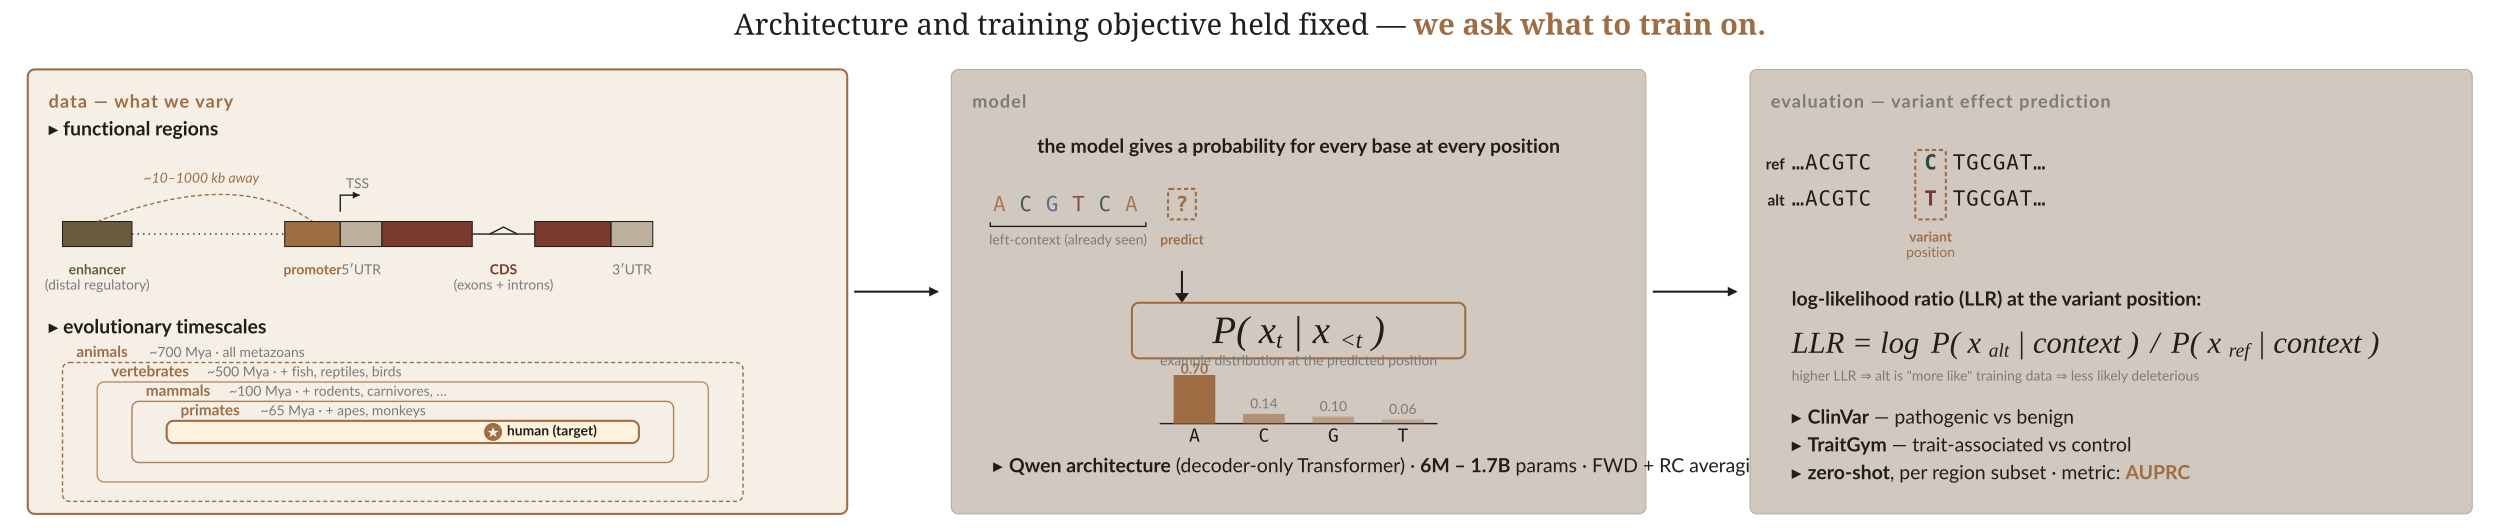
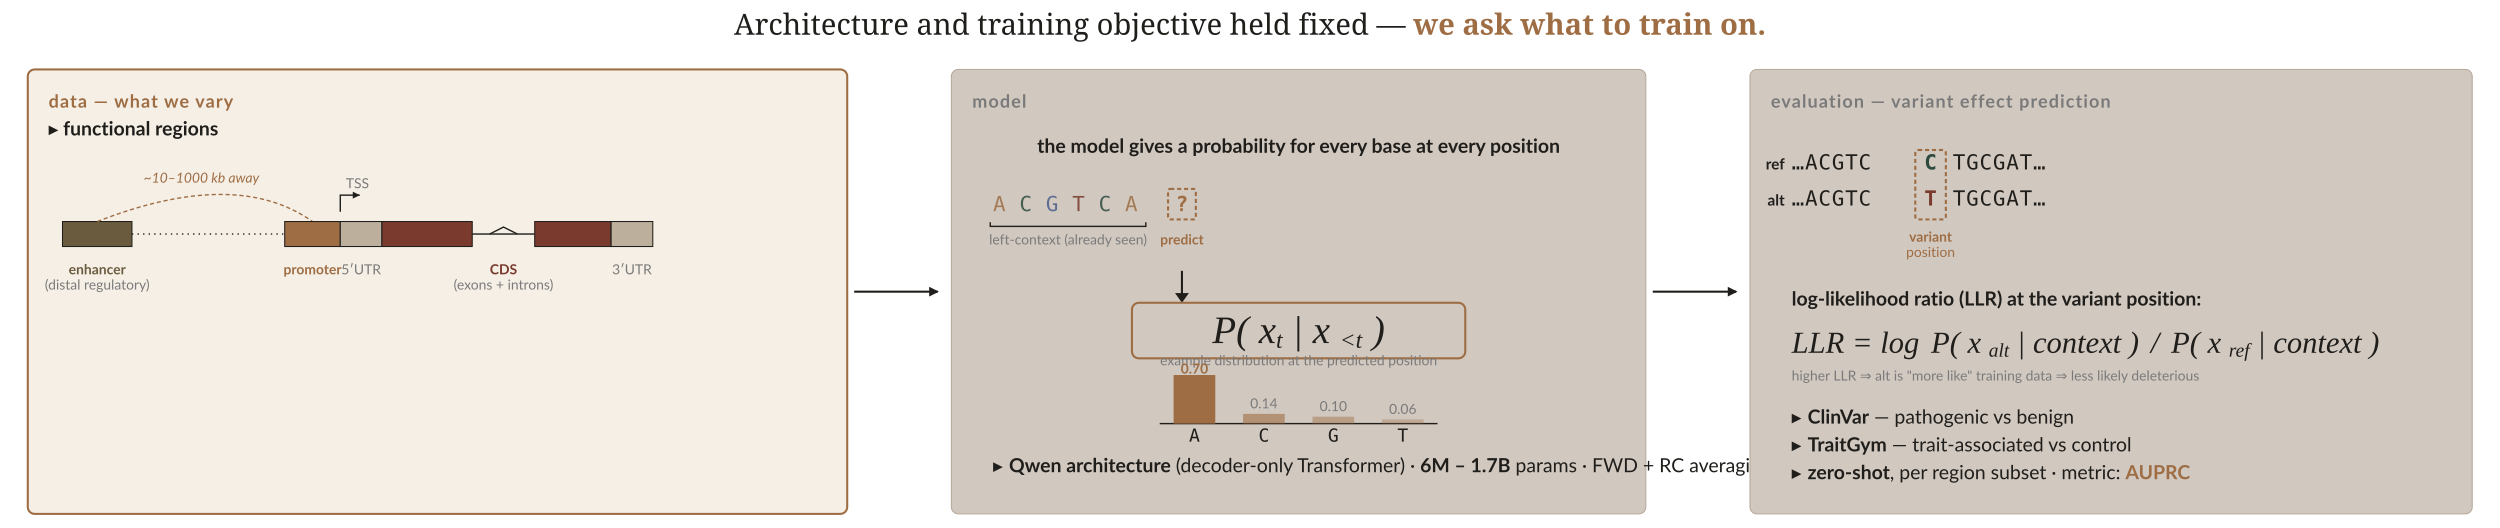
<svg xmlns="http://www.w3.org/2000/svg" viewBox="0 0 3600 760" preserveAspectRatio="xMidYMid meet">
  <defs>
    <style>
      .ink   { fill: #1f1e1b; }
      .muted { fill: #7a7a7a; }
      .accent{ fill: #9e6d43; }
      .gold  { fill: #BFA77A; }
      /* Palette discipline: 1.5px = neutral, 2px = emphasised, 3px = highlighted. */
      .bg-card    { fill: #D1C8C0; stroke: #B5A898; stroke-width: 1.5; }
      .bg-card-hi { fill: #f5efe6; stroke: #9e6d43; stroke-width: 3; }
      .title { font-family: 'Herbik', Georgia, serif; font-size: 42px; }
      .body  { font-family: 'Lato', sans-serif; font-size: 28px; }
      .mono  { font-family: 'SFMono-Regular', ui-monospace, monospace; font-size: 30px; letter-spacing: 0.04em; }
      .mono-sm { font-family: 'SFMono-Regular', ui-monospace, monospace; font-size: 26px; letter-spacing: 0.04em; }
      .math  { font-family: 'STIX Two Math', 'Times New Roman', serif; font-style: italic; }
      .small { font-family: 'Lato', sans-serif; font-size: 22px; }
      .micro { font-family: 'Lato', sans-serif; font-size: 20px; }
      .stamp { font-family: 'Lato', sans-serif; font-size: 26px; font-weight: 700; letter-spacing: 0.06em; text-transform: uppercase; }
      .arrow-line { stroke: #1f1e1b; stroke-width: 3; fill: none; }
      .base-a { fill: #9e6d43; }
      .base-c { fill: #2d4a3e; }
      .base-g { fill: #4a5d8a; }
      .base-t { fill: #7a3b2e; }
    </style>
    <marker id="arrowhead" markerWidth="14" markerHeight="14" refX="12" refY="7" orient="auto" markerUnits="userSpaceOnUse">
      <path d="M0,0 L0,14 L14,7 z" fill="#1f1e1b" />
    </marker>
  </defs>
  <text x="1800" y="50" text-anchor="middle" class="title ink">
    <tspan>Architecture and training objective held fixed —</tspan>
    <tspan class="accent" font-weight="700"> we ask what to train on.</tspan>
  </text>
  <g transform="translate(40, 100)">
    <rect class="bg-card-hi" x="0" y="0" width="1180" height="640" rx="10" />
    <text x="30" y="55" class="stamp accent">data — what we vary</text>
    <g transform="translate(30, 95)">
      <text x="0" y="0" class="body ink" font-weight="700">▸ functional regions</text>
      <g transform="translate(20, 80)">
        <rect x="0" y="44" width="100" height="36" fill="#6b5b3e" stroke="#1f1e1b" stroke-width="1.5" />
        <text x="50" y="120" text-anchor="middle" class="micro" fill="#6b5b3e" font-weight="700">enhancer</text>
        <text x="50" y="142" text-anchor="middle" class="micro muted">(distal regulatory)</text>
        <path d="M 50 44 Q 250 -34 360 44" stroke="#9e6d43" stroke-width="2" stroke-dasharray="6 4" fill="none" />
        <text x="200" y="-12" text-anchor="middle" class="micro" fill="#9e6d43" font-style="italic">~10–1000 kb away</text>
        <line x1="100" y1="62" x2="320" y2="62" stroke="#1f1e1b" stroke-width="2" stroke-dasharray="2 6" />
        <rect x="320" y="44" width="80" height="36" fill="#9e6d43" stroke="#1f1e1b" stroke-width="1.5" />
        <path d="M 400 30 L 400 6 L 428 6" stroke="#1f1e1b" stroke-width="2" fill="none" />
        <polygon points="428,6 418,1 418,11" fill="#1f1e1b" />
        <text x="408" y="-4" text-anchor="start" class="micro muted">TSS</text>
        <rect x="400" y="44" width="60" height="36" fill="#bcb09c" stroke="#1f1e1b" stroke-width="1.5" />
        <rect x="460" y="44" width="130" height="36" fill="#7a3b2e" stroke="#1f1e1b" stroke-width="1.5" />
        <line x1="590" y1="62" x2="680" y2="62" stroke="#1f1e1b" stroke-width="2" />
        <polyline points="615,62 635,52 655,62" stroke="#1f1e1b" stroke-width="2" fill="none" />
        <rect x="680" y="44" width="110" height="36" fill="#7a3b2e" stroke="#1f1e1b" stroke-width="1.5" />
        <rect x="790" y="44" width="60" height="36" fill="#bcb09c" stroke="#1f1e1b" stroke-width="1.5" />
        <text x="360" y="120" text-anchor="middle" class="micro" fill="#9e6d43" font-weight="700">promoter</text>
        <text x="430" y="120" text-anchor="middle" class="micro muted">5′UTR</text>
        <text x="635" y="120" text-anchor="middle" class="micro" fill="#7a3b2e" font-weight="700">CDS</text>
        <text x="635" y="142" text-anchor="middle" class="micro muted">(exons + introns)</text>
        <text x="820" y="120" text-anchor="middle" class="micro muted">3′UTR</text>
-       </g>
-     </g>
-     <g transform="translate(30, 380)">
-       <text x="0" y="0" class="body ink" font-weight="700">▸ evolutionary timescales</text>
-       <g transform="translate(20, 42)">
-         <rect x="0" y="0" width="980" height="200" fill="none" stroke="#9e6d43" stroke-width="2" stroke-dasharray="6 4" rx="10" />
-         <text x="20" y="-8" class="small" fill="#9e6d43" font-weight="700">animals</text>
-         <text x="125" y="-8" class="micro muted">~700 Mya · all metazoans</text>
-         <rect x="50" y="28" width="880" height="144" fill="none" stroke="#9e6d43" stroke-width="2" rx="10" opacity="0.75" />
-         <text x="70" y="20" class="small" fill="#9e6d43" font-weight="700">vertebrates</text>
-         <text x="208" y="20" class="micro muted">~500 Mya · + fish, reptiles, birds</text>
-         <rect x="100" y="56" width="780" height="88" fill="none" stroke="#9e6d43" stroke-width="2" rx="10" opacity="0.85" />
-         <text x="120" y="48" class="small" fill="#9e6d43" font-weight="700">mammals</text>
-         <text x="240" y="48" class="micro muted">~100 Mya · + rodents, carnivores, …</text>
-         <rect x="150" y="84" width="680" height="32" fill="#fff3e0" stroke="#9e6d43" stroke-width="3" rx="10" />
-         <text x="170" y="76" class="small" fill="#9e6d43" font-weight="700">primates</text>
-         <text x="285" y="76" class="micro muted">~65 Mya · + apes, monkeys</text>
-         <g transform="translate(620, 100)">
-           <circle r="13" fill="#9e6d43" />
-           <text x="0" y="6" text-anchor="middle" font-size="18" fill="#f5efe6" font-weight="700">★</text>
-         </g>
-         <text x="640" y="105" class="micro" fill="#1f1e1b" font-weight="700">human (target)</text>
      </g>
    </g>
  </g>
  <line class="arrow-line" x1="1230" y1="420" x2="1350" y2="420" marker-end="url(#arrowhead)" />
  <g transform="translate(1370, 100)">
    <rect class="bg-card" x="0" y="0" width="1000" height="640" rx="10" />
    <text x="30" y="55" class="stamp muted">model</text>
    <text x="500" y="120" text-anchor="middle" class="body ink" font-weight="700">
      the model gives a probability for every base at every position
    </text>
    <g transform="translate(60, 170)">
      <text class="mono ink" y="34" opacity="0.85">
        <tspan x="0" class="base-a">A</tspan>
        <tspan x="38" class="base-c">C</tspan>
        <tspan x="76" class="base-g">G</tspan>
        <tspan x="114" class="base-t">T</tspan>
        <tspan x="152" class="base-c">C</tspan>
        <tspan x="190" class="base-a">A</tspan>
      </text>
      <path d="M -4 50 L -4 56 L 220 56 L 220 50" stroke="#1f1e1b" stroke-width="2" fill="none" />
      <text x="108" y="82" text-anchor="middle" class="micro muted">left-context (already seen)</text>
      <rect x="252" y="2" width="40" height="44" fill="none" stroke="#9e6d43" stroke-width="3" stroke-dasharray="6 4" rx="3" />
      <text x="272" y="34" text-anchor="middle" class="mono accent" font-weight="700">?</text>
      <text x="272" y="82" text-anchor="middle" class="micro accent" font-weight="700">predict</text>
    </g>
    <g transform="translate(332, 290)">
      <line stroke="#1f1e1b" stroke-width="3" x1="0" y1="0" x2="0" y2="36" />
      <polygon points="0,46 -10,32 10,32" fill="#1f1e1b" />
    </g>
    <g transform="translate(500, 380)">
      <rect x="-240" y="-44" width="480" height="80" fill="none" stroke="#9e6d43" stroke-width="3" rx="10" stroke-dasharray="0" />
      <text x="0" y="14" text-anchor="middle" class="math ink" font-size="56">
        P( x<tspan baseline-shift="sub" font-size="34">t</tspan>
        <tspan> | x</tspan>
        <tspan baseline-shift="sub" font-size="34">&lt;t</tspan>
        <tspan>)</tspan>
      </text>
    </g>
    <g transform="translate(300, 440)">
      <text x="200" y="-14" text-anchor="middle" class="micro muted">example distribution at the predicted position</text>
      <line x1="0" y1="70" x2="400" y2="70" stroke="#1f1e1b" stroke-width="2" />
      <rect x="20" y="0" width="60" height="70" fill="#9e6d43" />
      <text x="50" y="-2" text-anchor="middle" class="micro" fill="#9e6d43" font-weight="700">0.70</text>
      <text x="50" y="96" text-anchor="middle" class="mono-sm ink">A</text>
      <rect x="120" y="56" width="60" height="14" fill="#9e6d43" opacity="0.6" />
      <text x="150" y="48" text-anchor="middle" class="micro muted">0.14</text>
      <text x="150" y="96" text-anchor="middle" class="mono-sm ink">C</text>
      <rect x="220" y="60" width="60" height="10" fill="#9e6d43" opacity="0.45" />
      <text x="250" y="52" text-anchor="middle" class="micro muted">0.10</text>
      <text x="250" y="96" text-anchor="middle" class="mono-sm ink">G</text>
      <rect x="320" y="64" width="60" height="6" fill="#9e6d43" opacity="0.35" />
      <text x="350" y="56" text-anchor="middle" class="micro muted">0.06</text>
      <text x="350" y="96" text-anchor="middle" class="mono-sm ink">T</text>
    </g>
    <g transform="translate(60, 580)" class="body ink">
      <text y="0">▸ <tspan font-weight="700">Qwen architecture</tspan> (decoder-only Transformer) · <tspan font-weight="700">6M – 1.7B</tspan> params · FWD + RC averaging</text>
    </g>
  </g>
  <line class="arrow-line" x1="2380" y1="420" x2="2500" y2="420" marker-end="url(#arrowhead)" />
  <g transform="translate(2520, 100)">
    <rect class="bg-card" x="0" y="0" width="1040" height="640" rx="10" />
    <text x="30" y="55" class="stamp muted">evaluation — variant effect prediction</text>
    <g transform="translate(60, 110)">
      <text x="-10" y="34" class="small" fill="#1f1e1b" font-weight="700" text-anchor="end">ref</text>
      <text x="-10" y="86" class="small" fill="#1f1e1b" font-weight="700" text-anchor="end">alt</text>
      <rect x="178" y="6" width="44" height="100" fill="none" stroke="#9e6d43" stroke-width="3" stroke-dasharray="6 4" rx="4" />
      <text class="mono ink" y="34" x="0">…ACGTC</text>
      <text class="mono base-c" y="34" x="200" text-anchor="middle" font-weight="700">C</text>
      <text class="mono ink" y="34" x="232">TGCGAT…</text>
      <text class="mono ink" y="86" x="0">…ACGTC</text>
      <text class="mono base-t" y="86" x="200" text-anchor="middle" font-weight="700">T</text>
      <text class="mono ink" y="86" x="232">TGCGAT…</text>
      <text x="200" y="138" text-anchor="middle" class="micro" fill="#9e6d43" font-weight="700">variant</text>
      <text x="200" y="160" text-anchor="middle" class="micro" fill="#9e6d43">position</text>
    </g>
    <g transform="translate(60, 340)">
      <text class="body ink" y="0" font-weight="700">log-likelihood ratio (LLR) at the variant position:</text>
      <text class="math ink" y="68" font-size="44">
        LLR = log
        <tspan dx="6">P( x</tspan>
        <tspan baseline-shift="sub" font-size="28">alt</tspan>
        <tspan> | context )</tspan>
        <tspan dx="6"> /</tspan>
        <tspan dx="6">P( x</tspan>
        <tspan baseline-shift="sub" font-size="28">ref</tspan>
        <tspan> | context )</tspan>
      </text>
      <text class="micro muted" y="108">higher LLR ⇒ alt is "more like" training data ⇒ less likely deleterious</text>
    </g>
    <g transform="translate(60, 510)" class="body ink">
      <text y="0">▸ <tspan font-weight="700">ClinVar</tspan> — pathogenic vs benign</text>
      <text y="40">▸ <tspan font-weight="700">TraitGym</tspan> — trait-associated vs control</text>
      <text y="80">▸ <tspan font-weight="700">zero-shot</tspan>, per region subset · metric: <tspan class="accent" font-weight="700">AUPRC</tspan>
      </text>
    </g>
  </g>
</svg>
